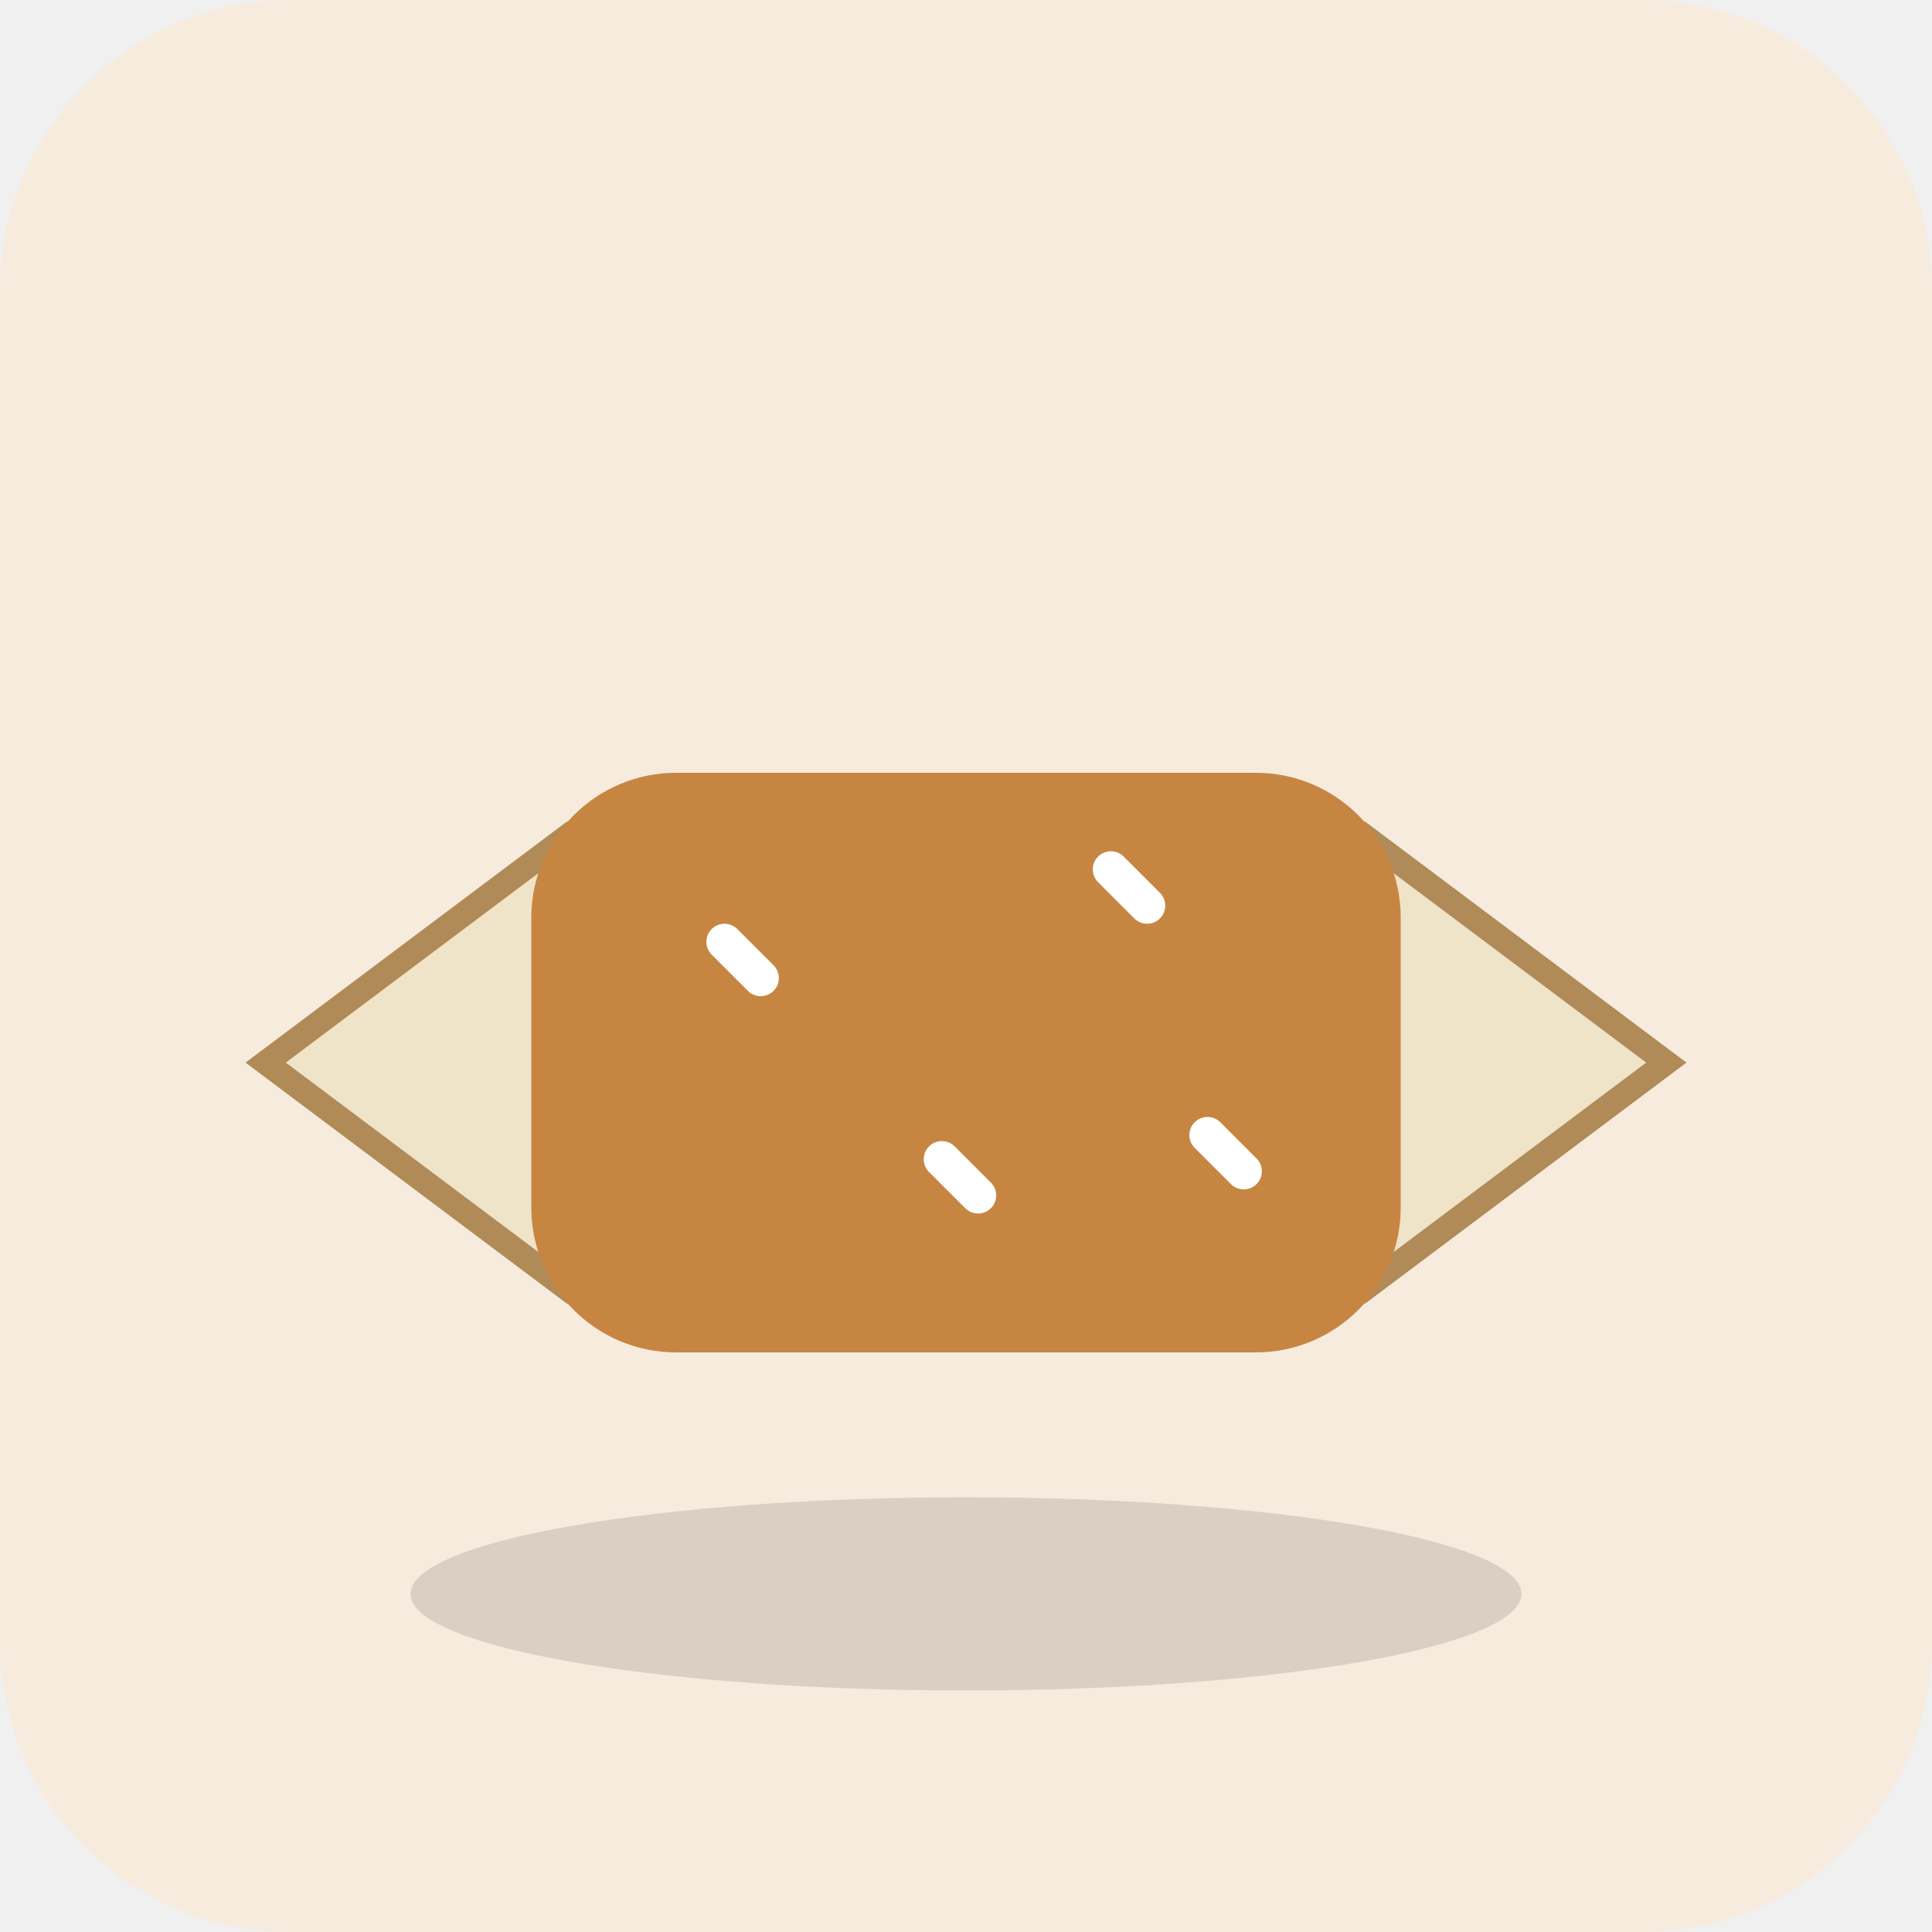
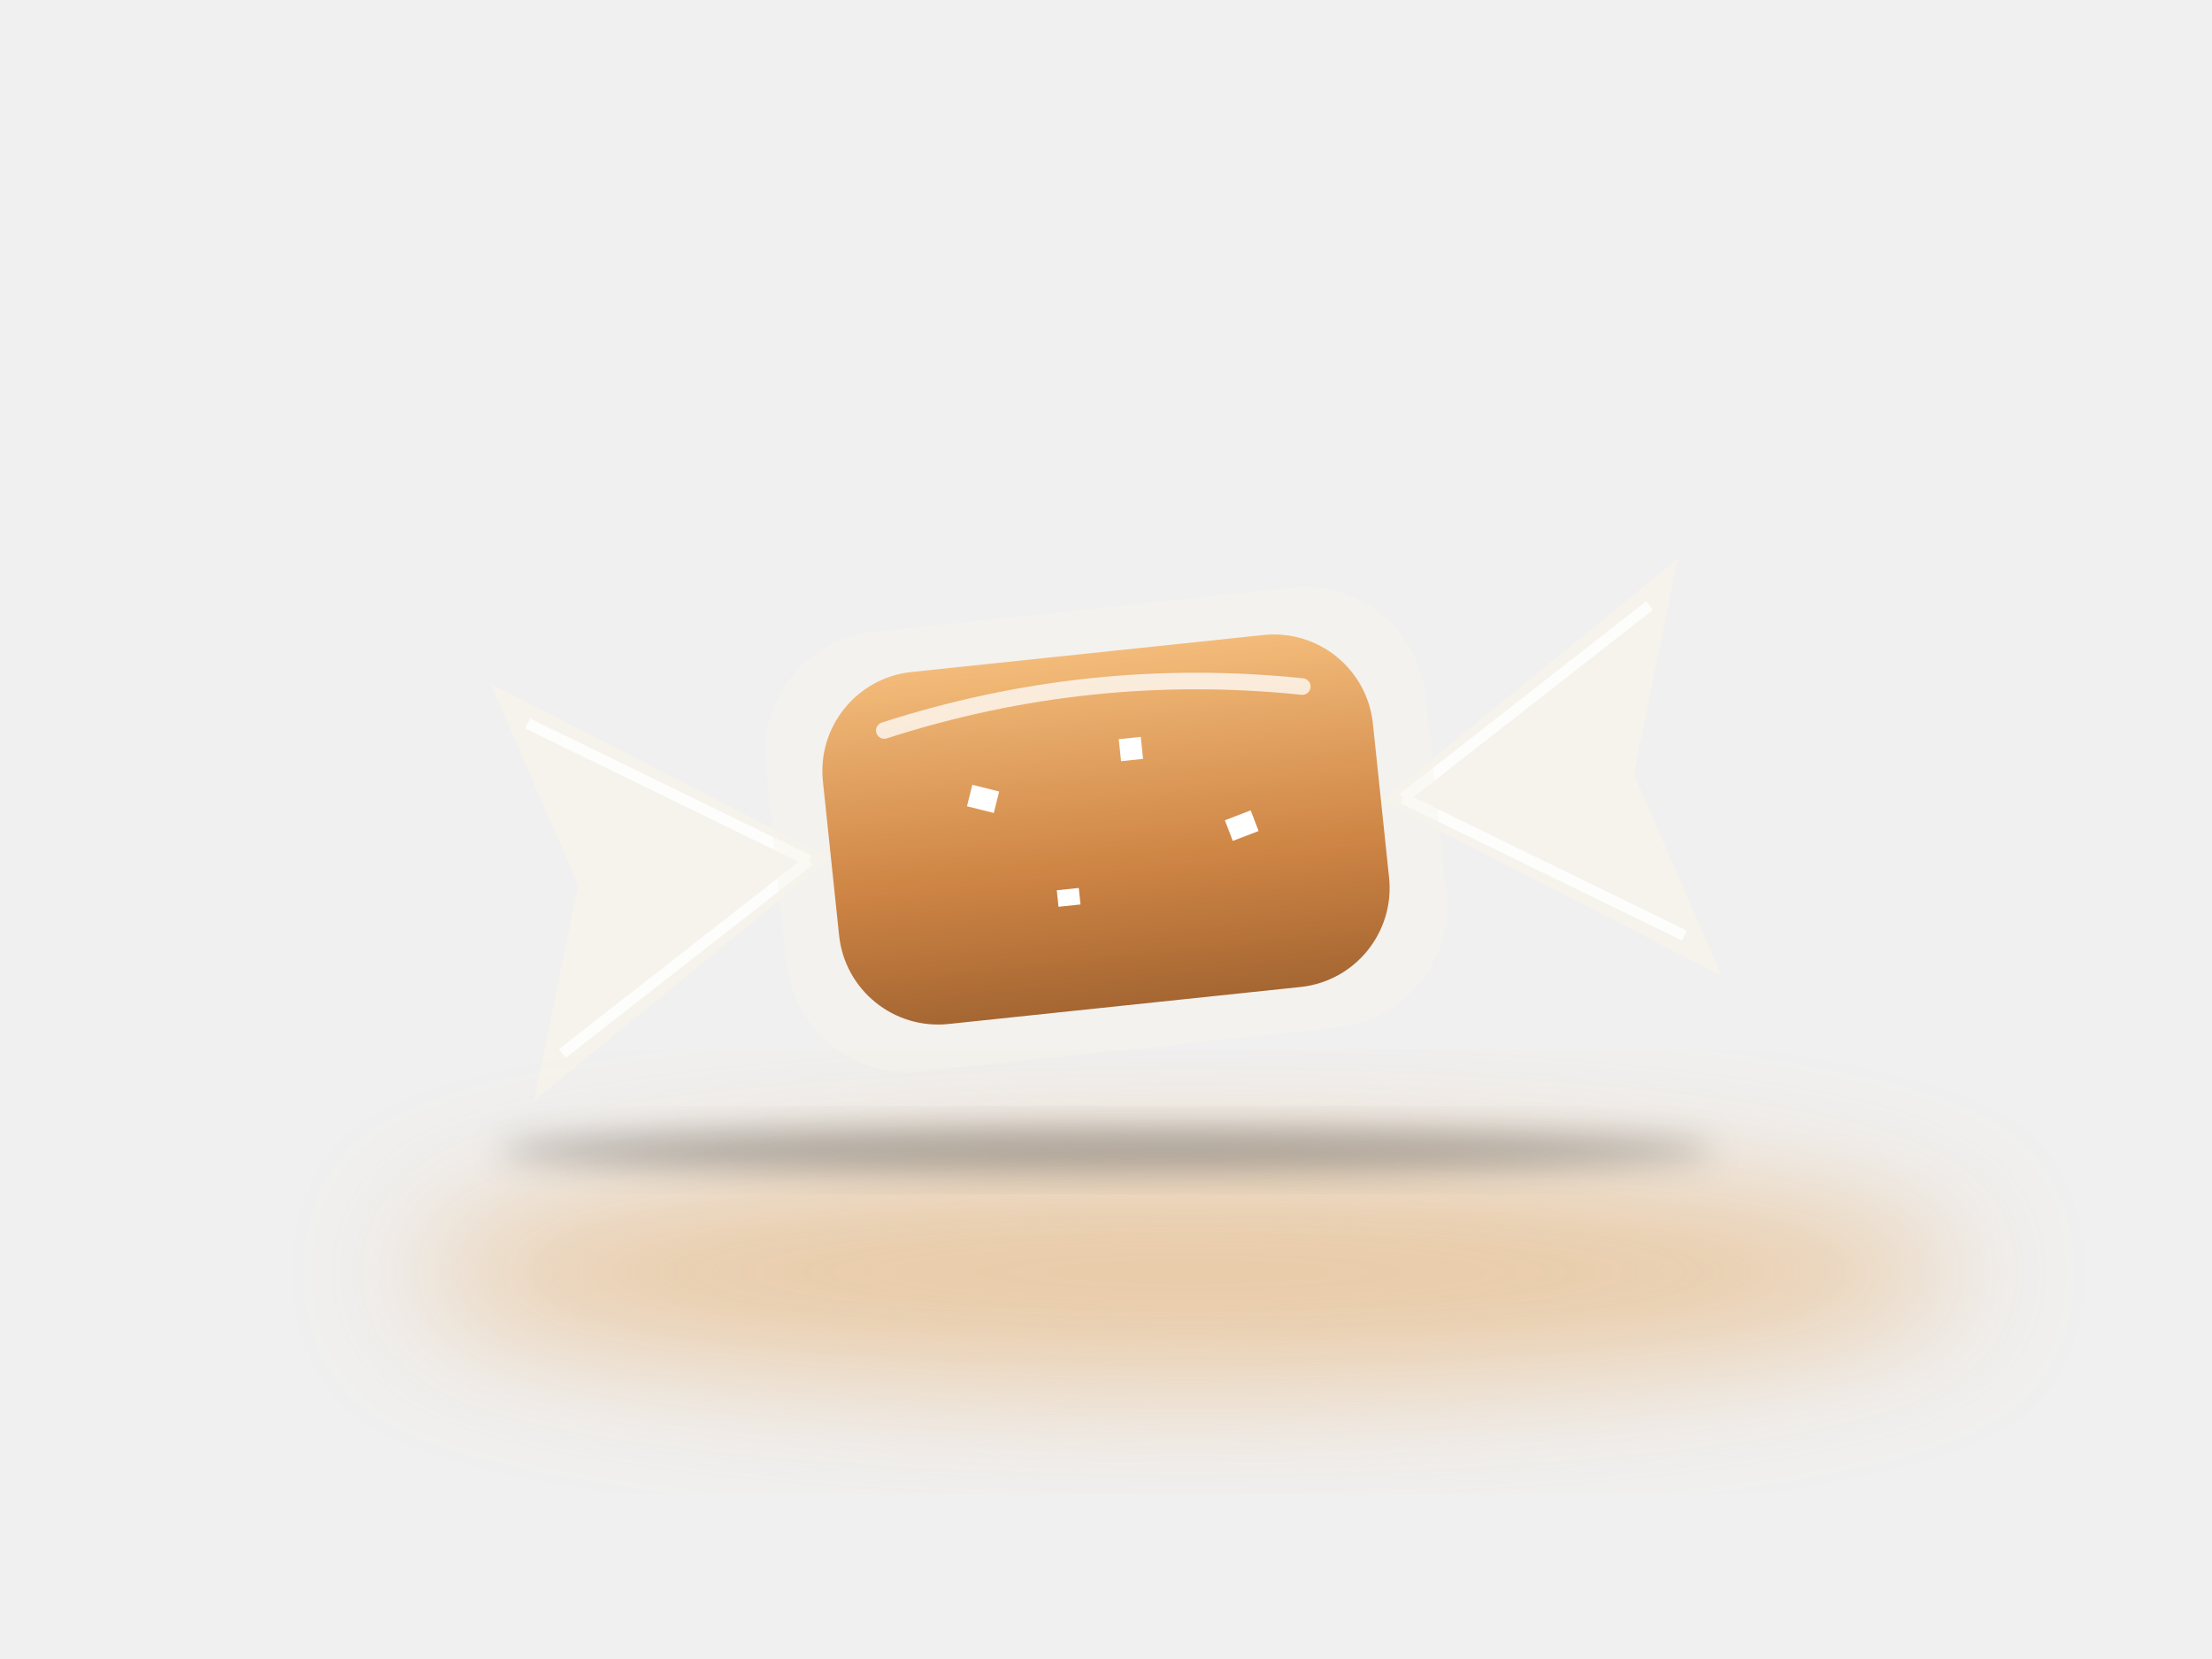
- <svg xmlns="http://www.w3.org/2000/svg" viewBox="0 0 160 160" role="img">
-   <rect width="160" height="160" rx="24" fill="#f6ebdd" />
-   <ellipse cx="80" cy="132" rx="46" ry="8" fill="#000" opacity=".12" />
-   <path d="M22 88l24-18v36zM138 88l-24-18v36z" fill="#efe3c8" stroke="#b08a57" stroke-width="2" />
-   <rect x="44" y="64" width="72" height="48" rx="12" fill="#c68642" />
-   <path d="M60 78l3 3M92 72l3 3M78 96l3 3M100 94l3 3" stroke="#fff" stroke-width="3" stroke-linecap="round" />
+ <svg xmlns="http://www.w3.org/2000/svg" viewBox="0 0 400 300" role="img">
+   <defs>
+     <linearGradient id="b" x1="0" y1="0" x2="0" y2="1">
+       <stop offset="0" stop-color="#F2B46A" />
+       <stop offset=".6" stop-color="#C9772E" />
+       <stop offset="1" stop-color="#9A5419" />
+     </linearGradient>
+     <filter id="g" x="-50%" y="-50%" width="200%" height="200%">
+       <feGaussianBlur stdDeviation="12" />
+     </filter>
+     <filter id="c" x="-50%" y="-50%" width="200%" height="200%">
+       <feGaussianBlur stdDeviation="3" />
+     </filter>
+   </defs>
+   <ellipse cx="215" cy="230" rx="140" ry="20" fill="#E09A4A" opacity=".45" filter="url(#g)" />
+   <ellipse cx="200" cy="208" rx="110" ry="4" fill="#000" opacity=".28" filter="url(#c)" />
+   <g transform="rotate(-6 200 150)">
+     <path d="M150 150 L92 112 L104 150 L92 188 Z" fill="#F7F3EA" opacity=".7" />
+     <path d="M250 150 L308 112 L296 150 L308 188 Z" fill="#F7F3EA" opacity=".7" />
+     <path d="M98 120 L146 150 M98 180 L146 150 M302 120 L254 150 M302 180 L254 150" stroke="#fff" stroke-width="2" opacity=".8" />
+     <rect x="140" y="110" width="120" height="80" rx="22" fill="#F7F3EA" opacity=".45" />
+     <rect x="150" y="118" width="100" height="64" rx="18" fill="url(#b)" opacity=".88" />
+     <path d="M162 128 Q200 120 238 128" fill="none" stroke="#fff" stroke-width="3" stroke-linecap="round" opacity=".75" />
+     <g fill="#fff">
+       <rect x="176" y="140" width="5" height="4" transform="rotate(20 178 142)" />
+       <rect x="204" y="134" width="4" height="4" />
+       <rect x="222" y="150" width="5" height="4" transform="rotate(-15 224 152)" />
+       <rect x="190" y="160" width="4" height="3" />
+     </g>
+   </g>
</svg>
